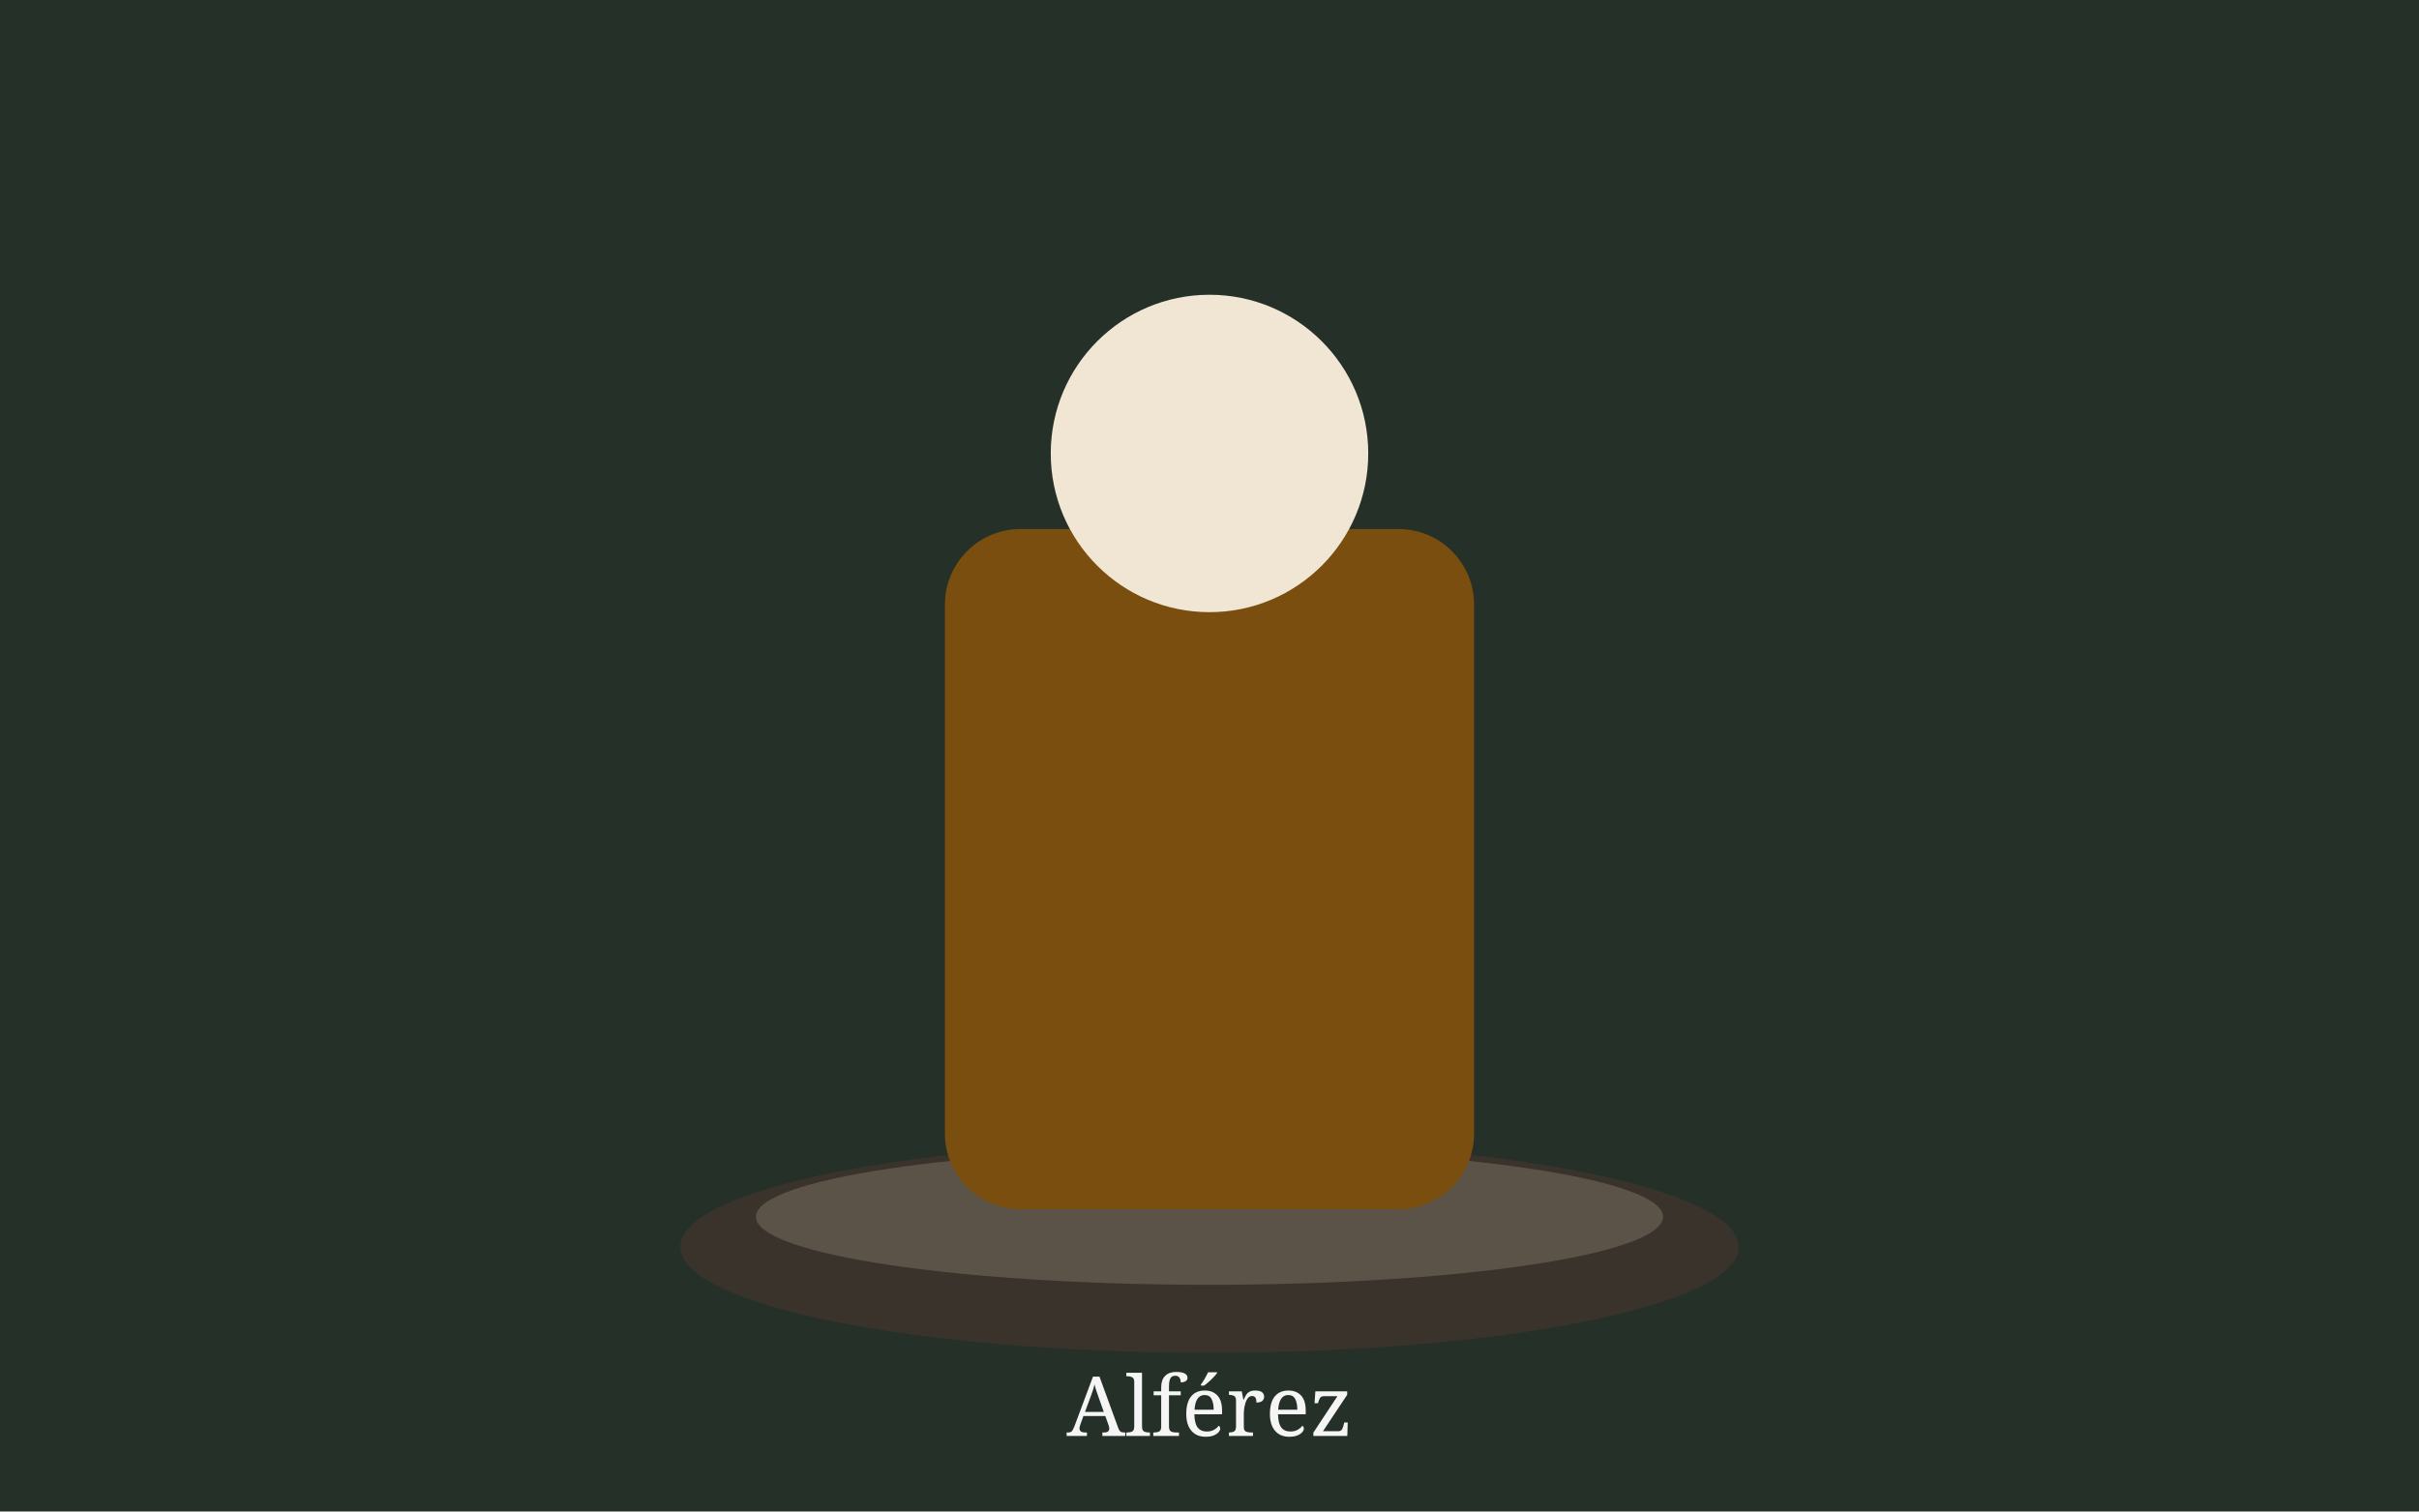
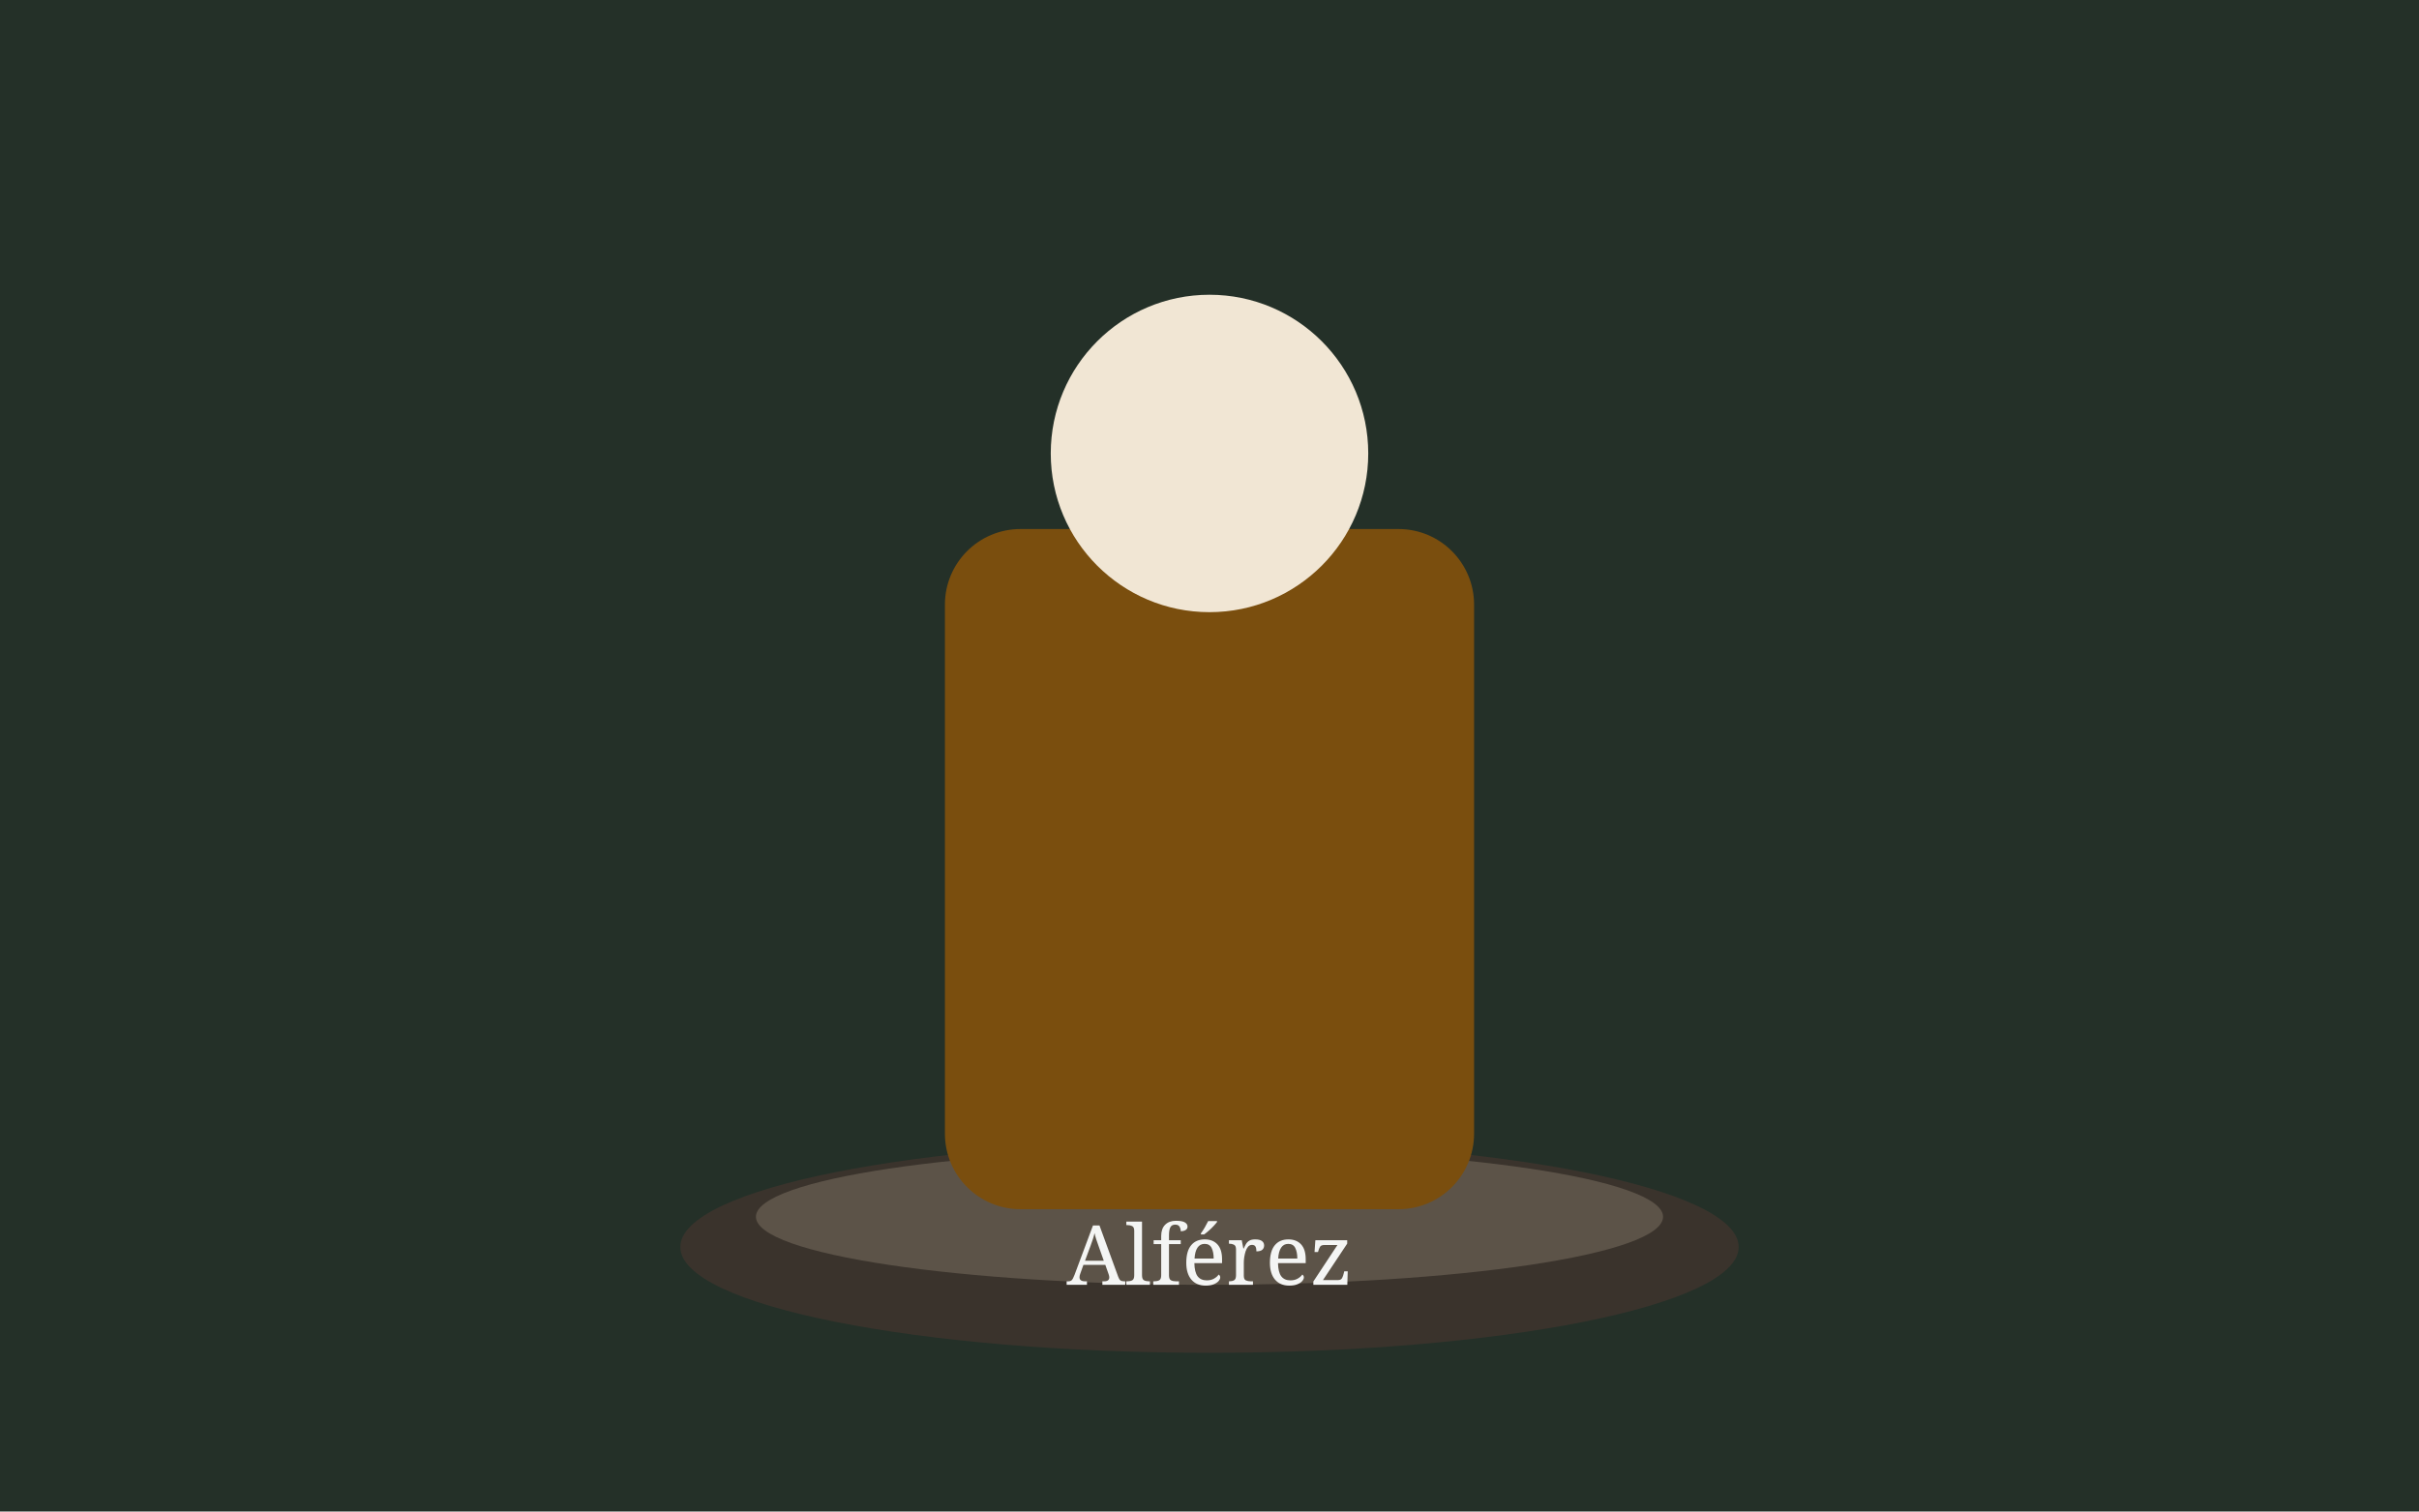
<svg xmlns="http://www.w3.org/2000/svg" viewBox="0 0 640 400" width="640" height="400">
  <rect width="640" height="400" fill="#243028" />
  <ellipse cx="320" cy="330" rx="140" ry="28" fill="#3a332c" />
  <ellipse cx="320" cy="322" rx="120" ry="18" fill="#5c5348" />
  <rect x="250" y="140" width="140" height="180" rx="20" fill="#7A4E0E" />
  <circle cx="320" cy="120" r="42" fill="#f1e6d4" />
-   <text x="320" y="380" text-anchor="middle" fill="#f4f5f4" font-size="22" font-family="Georgia">Alférez</text>
+   <text x="320" y="340" text-anchor="middle" fill="#f4f5f4" font-size="22" font-family="Georgia">Alférez</text>
</svg>
